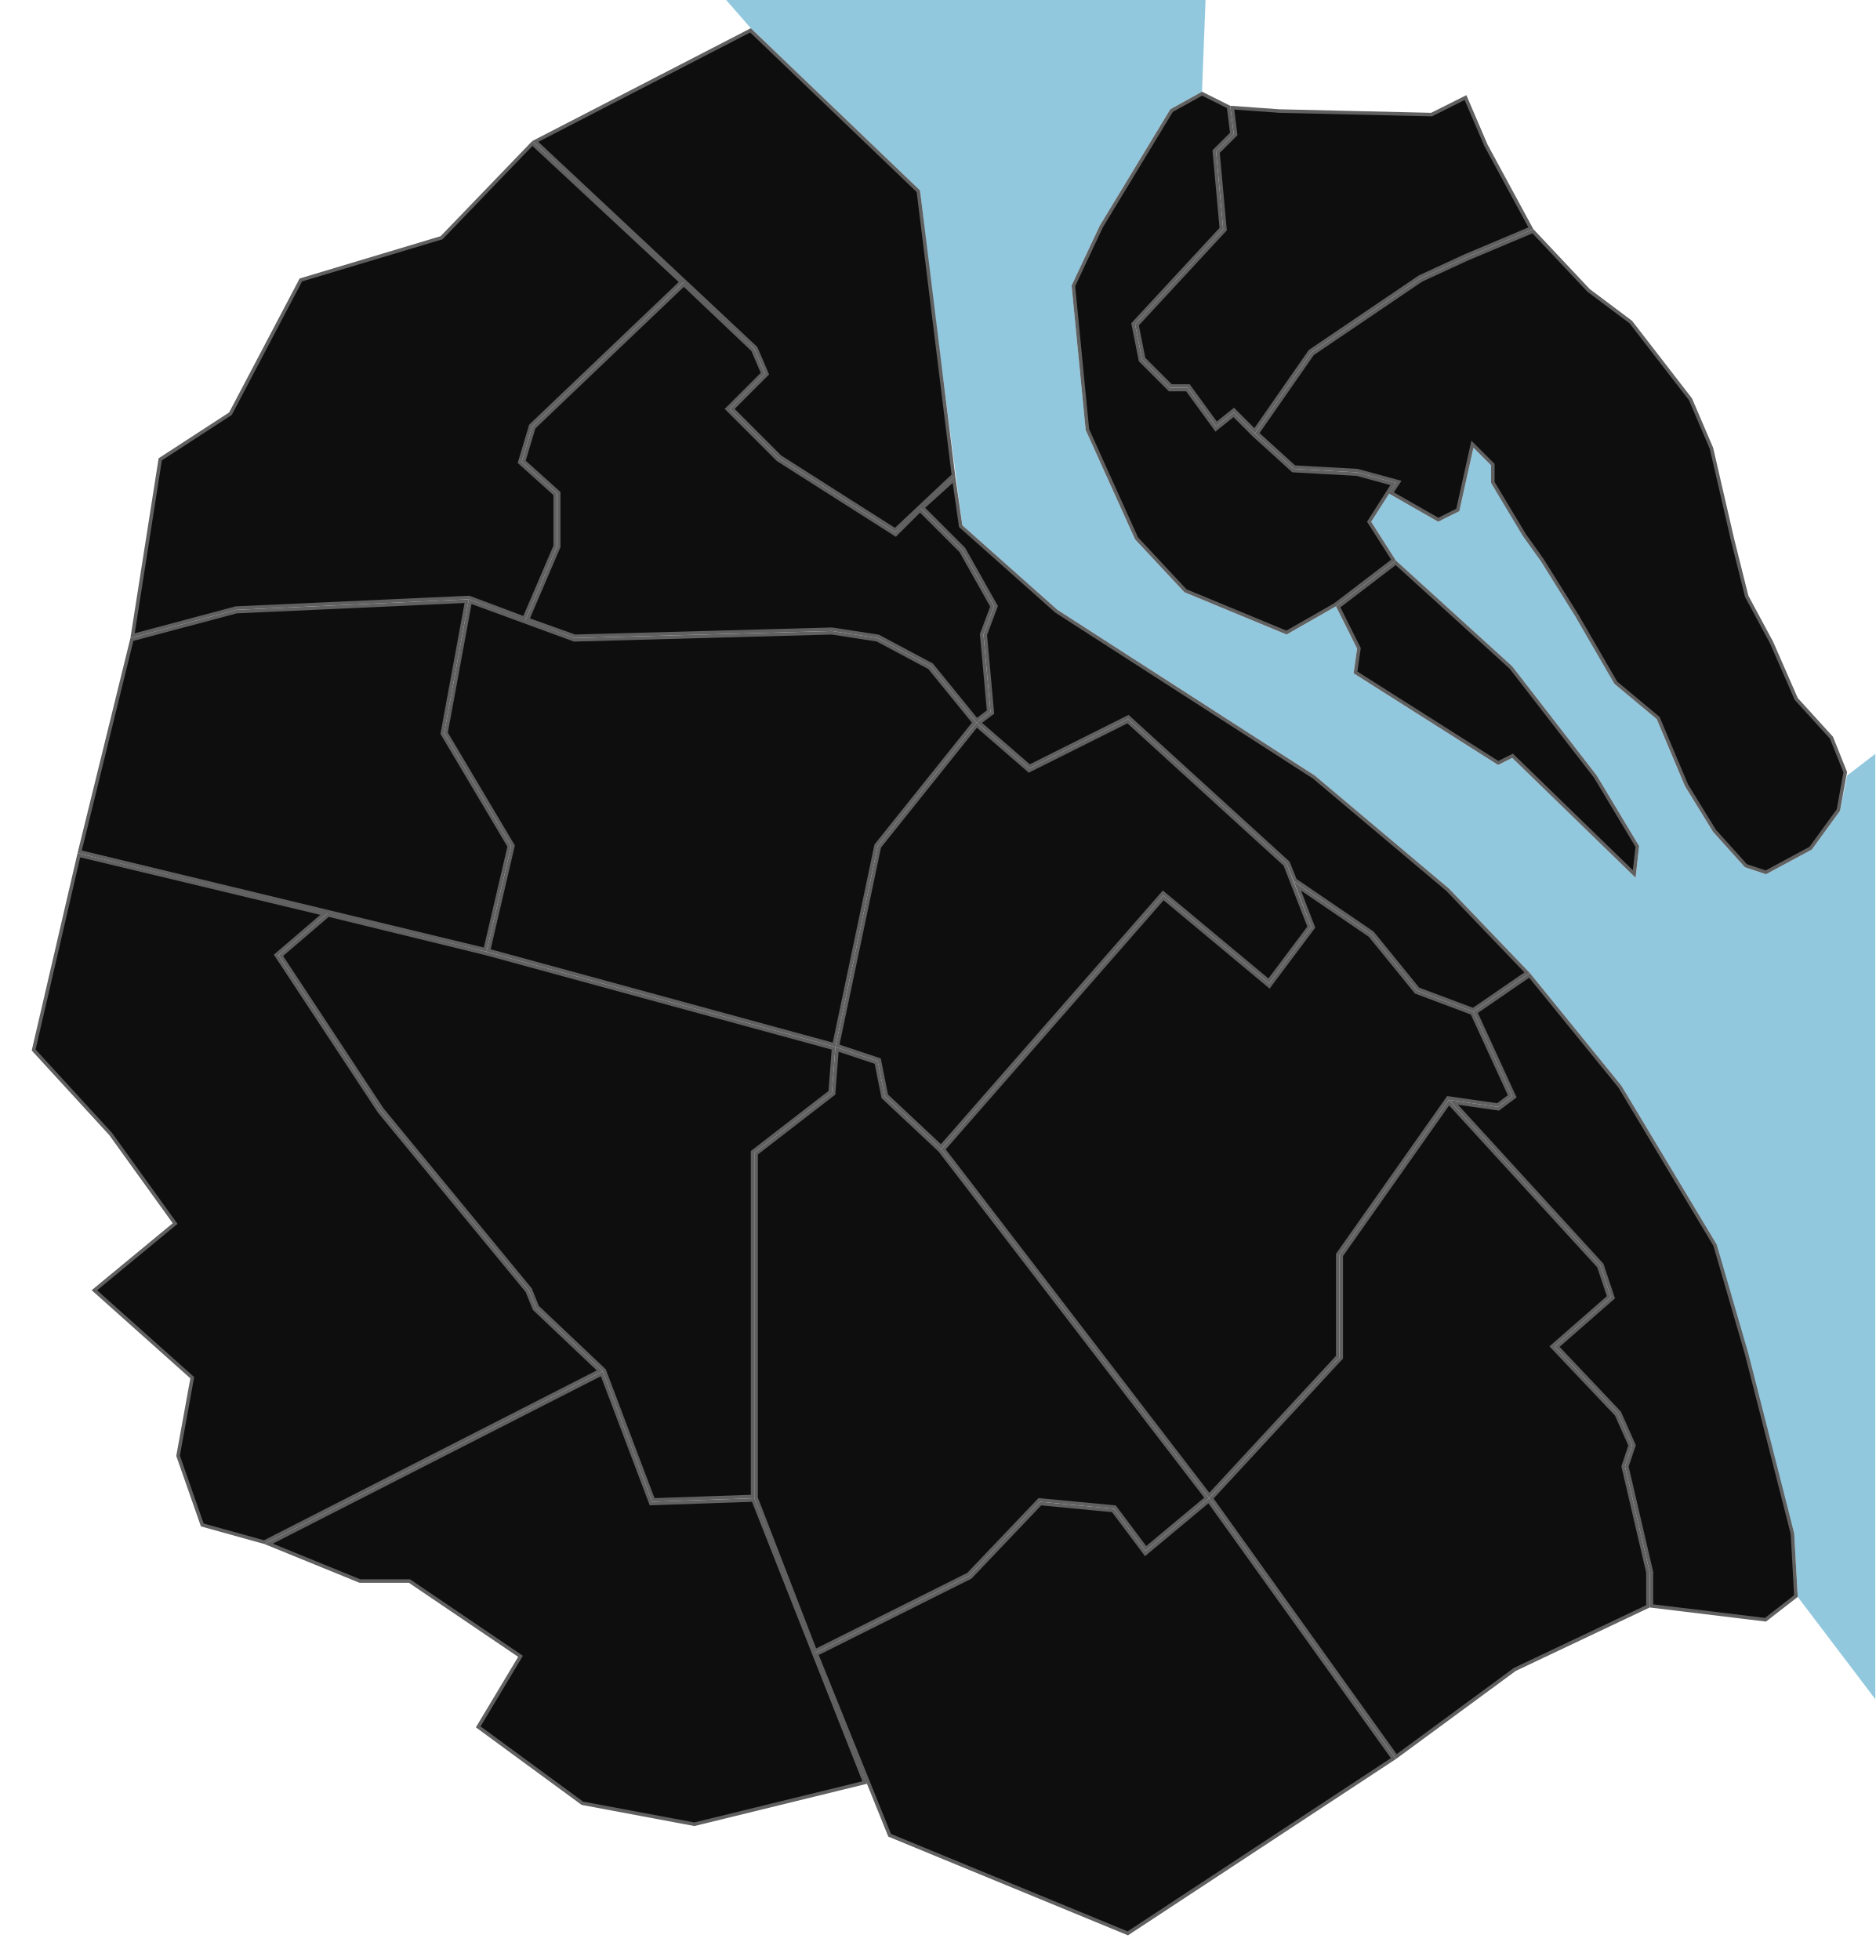
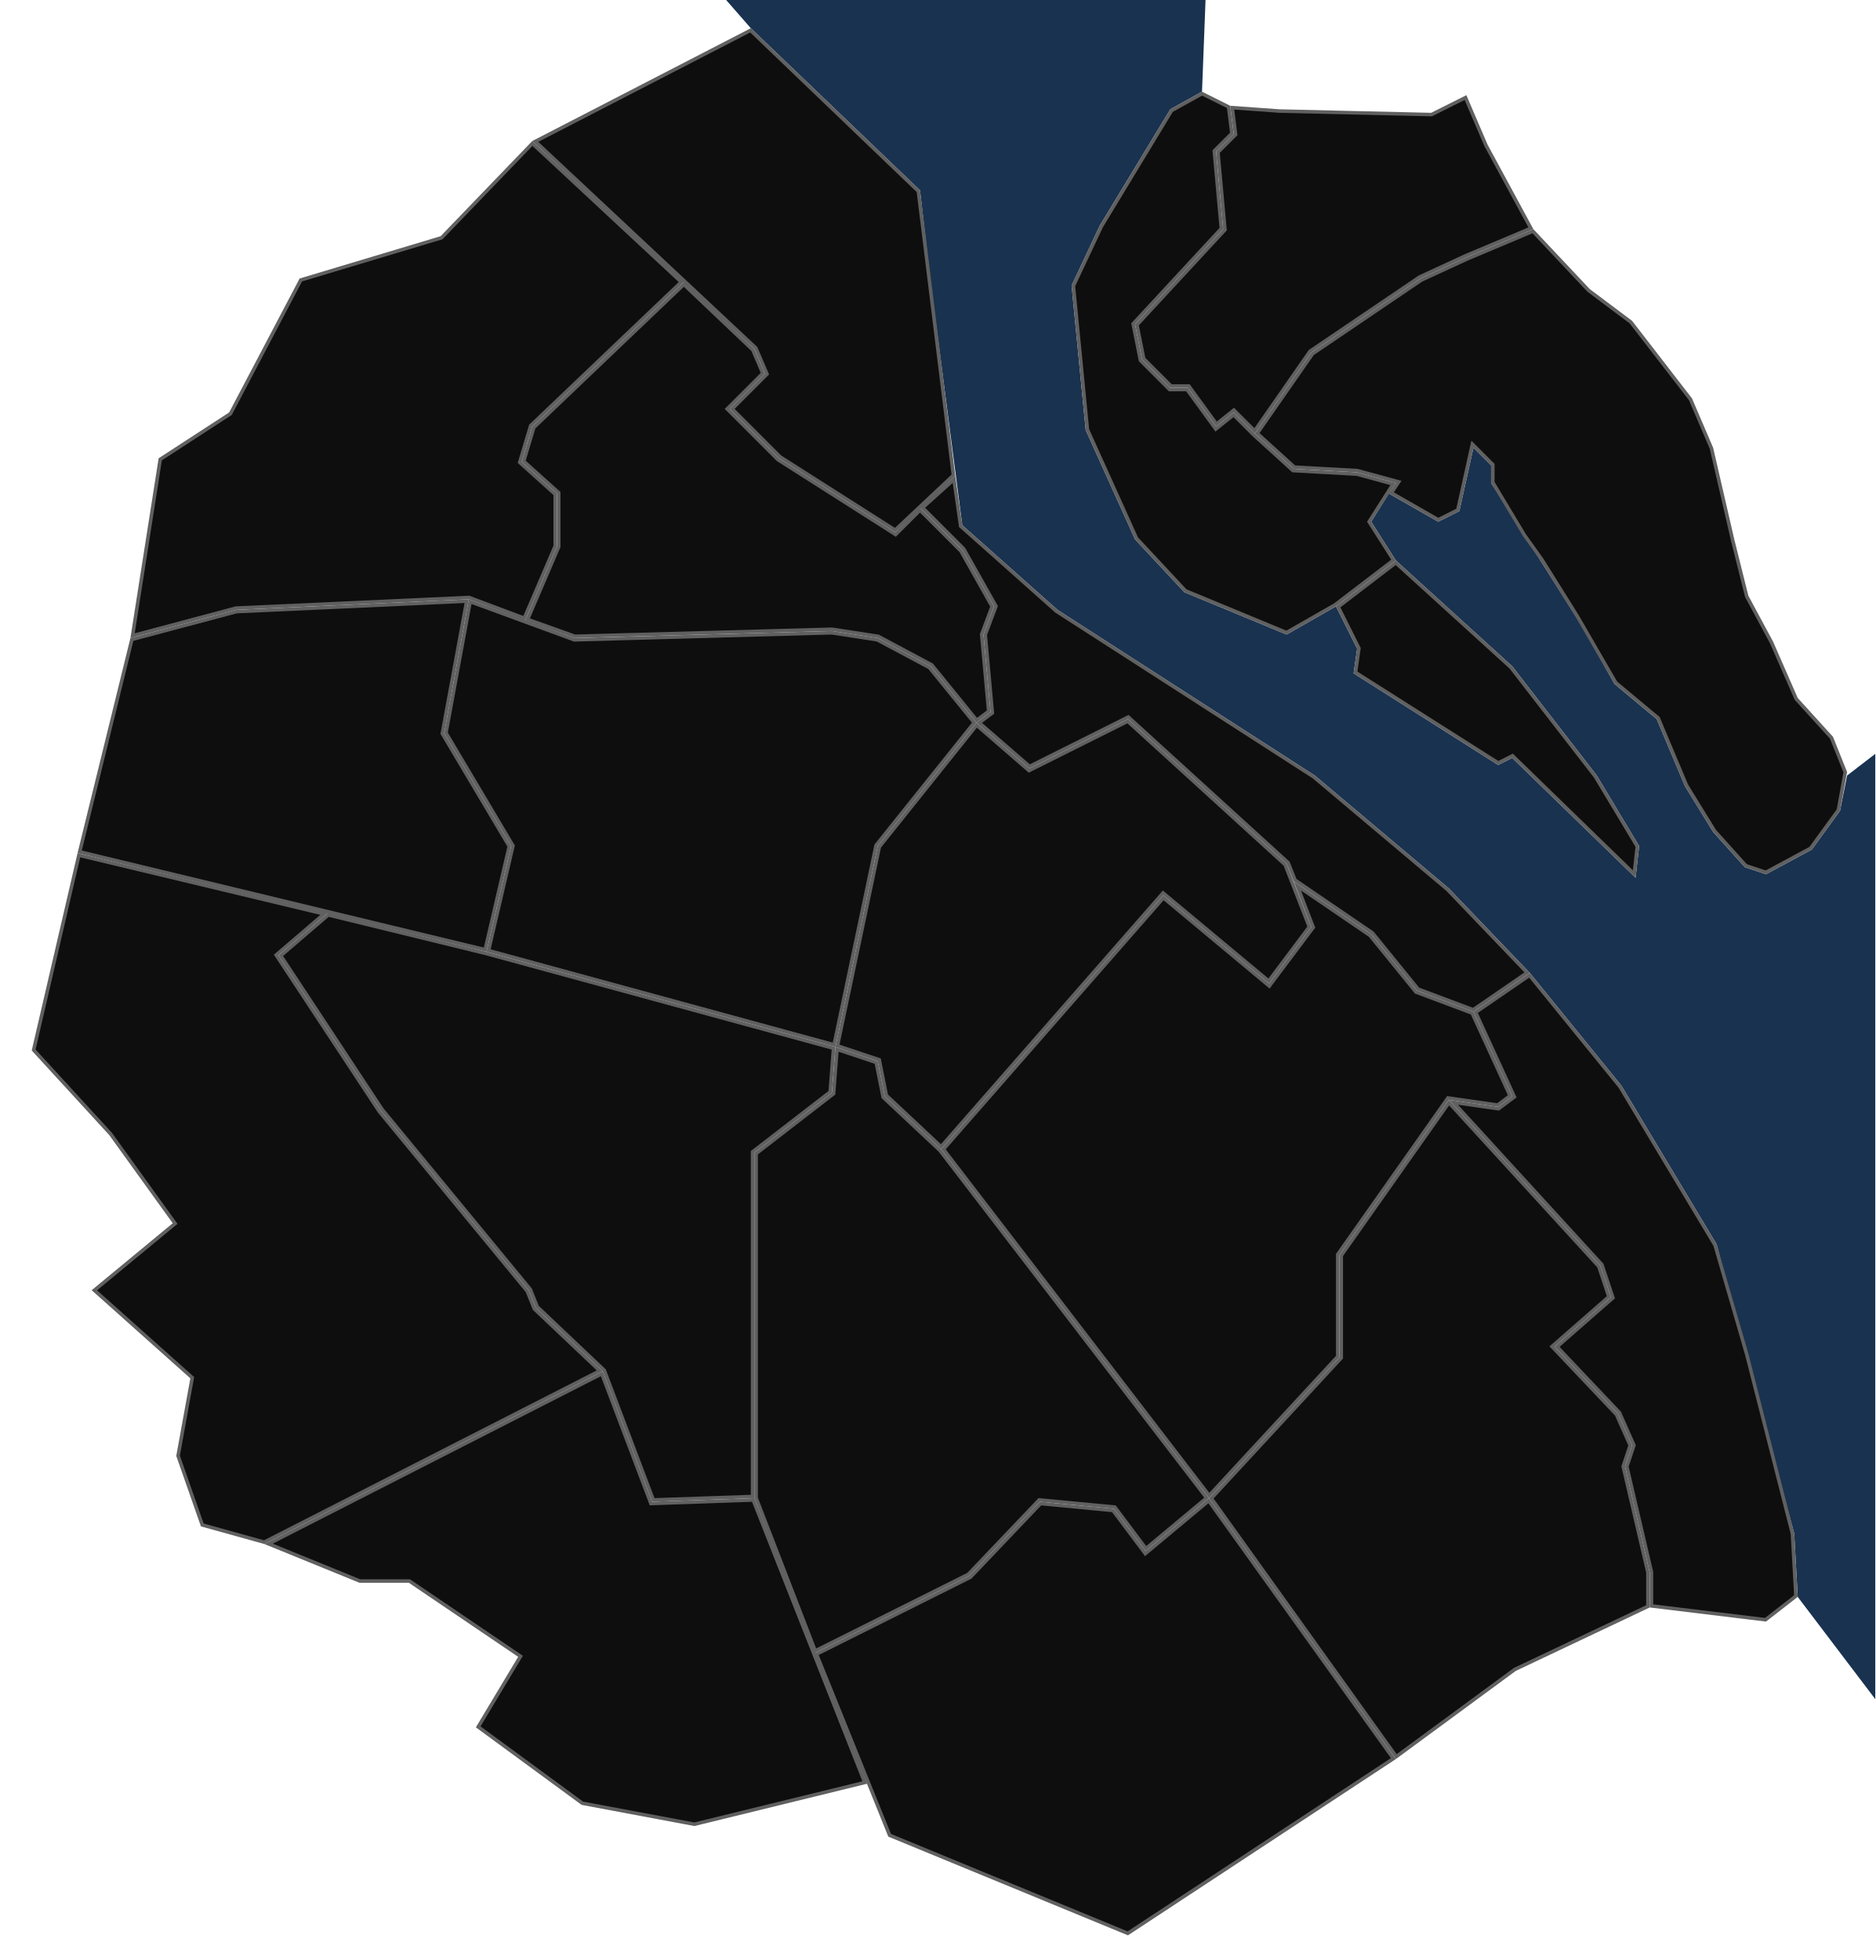
<svg xmlns="http://www.w3.org/2000/svg" width="266" height="278" viewBox="0 0 266 278" fill="none">
  <path d="M124.745 150.451L124.717 150.309L124.579 150.263L118.791 148.333L124.732 120.11L138.533 102.859L145.836 109.189L145.962 109.298L146.112 109.224L159.958 102.3L182.288 122.645L185.717 131.461L179.958 139.139L165.16 126.808L164.973 126.652L164.812 126.835L133.482 162.641L125.729 155.372L124.745 150.451Z" fill="#0E0E0F" stroke="#606060" stroke-width="0.5" />
  <path d="M175.248 18.969L174.786 15.271L181.482 15.749L181.482 15.75L181.494 15.75L202.994 16.25L203.056 16.251L203.112 16.224L207.875 13.842L210.77 20.599L210.775 20.609L210.78 20.619L217.149 32.377L207.903 36.27L207.903 36.27L207.895 36.273L201.395 39.273L201.377 39.282L201.36 39.293L185.86 49.793L185.821 49.819L185.795 49.857L177.965 61.112L175.177 58.323L175.019 58.165L174.844 58.305L172.548 60.141L168.702 54.853L168.627 54.75H168.5H166.104L162.23 50.877L161.27 46.076L173.683 32.67L173.759 32.588L173.749 32.477L172.76 21.594L175.177 19.177L175.263 19.09L175.248 18.969Z" fill="#0E0E0F" stroke="#606060" stroke-width="0.5" />
-   <path d="M130.5 27L106.5 4L103 0H171L170.5 13L166 15.5L156 32L152 40.5L154 61L161 76.5L168 84L182.5 90L189.5 86L192.5 92L192 95.5L212.5 108.5L214.5 107.5L232 124.5L232.5 120L226.5 110L214.5 94.5L198 79.5L194.5 74L197 70L204 74L207 72.5L209 63.5L211.5 66V68.5L218.5 79.5L224.5 89L229 97L235 102L239 111.5L243 118L247.5 123L250.5 124L257 120.5L261 115L262 110L266 106.925V241L255 226.5L254.5 217.5L246.5 188L243.5 176.5L230 154L217 138L205.5 126L186.5 110L150 86.5L136.5 74.5L132 40L130.5 27Z" fill="#92C8DE" />
+   <path d="M130.5 27L106.5 4L103 0H171L170.5 13L166 15.5L156 32L152 40.5L154 61L161 76.5L168 84L182.5 90L189.5 86L192.5 92L192 95.5L212.5 108.5L214.5 107.5L232 124.5L232.5 120L226.5 110L214.5 94.5L198 79.5L194.5 74L197 70L204 74L207 72.5L209 63.5L211.5 66V68.5L218.5 79.5L224.5 89L229 97L235 102L239 111.5L243 118L247.5 123L250.5 124L257 120.5L261 115L262 110L266 106.925V241L255 226.5L254.5 217.5L246.5 188L243.5 176.5L230 154L217 138L205.5 126L186.5 110L150 86.5L136.5 74.5L132 40L130.5 27Z" fill="#193250" />
  <path d="M208.756 63.446L206.782 72.33L204.008 73.717L197.357 69.916L198.208 68.639L198.4 68.35L198.066 68.259L192.566 66.759L192.54 66.752L192.514 66.75L183.602 66.255L178.331 61.463L186.179 50.181L201.623 39.718L208.101 36.729L217.437 32.798L225.318 41.171L225.333 41.187L225.35 41.2L231.323 45.68L239.783 56.628L242.761 63.578L245.756 76.556L245.757 76.561L247.757 84.561L247.765 84.591L247.78 84.618L251.275 91.109L254.771 99.1L254.787 99.138L254.815 99.168L259.785 104.635L261.741 109.526L260.764 114.899L256.831 120.307L250.477 123.729L247.642 122.784L243.201 117.85L239.223 111.385L235.23 101.903L235.207 101.847L235.16 101.808L229.194 96.836L223.716 87.375L223.716 87.375L223.712 87.368L218.712 79.368L218.708 79.361L218.703 79.355L216.209 75.863L211.75 68.431V66V65.896L211.677 65.823L209.177 63.323L208.855 63.001L208.756 63.446Z" fill="#0E0E0F" stroke="#606060" stroke-width="0.5" />
  <path d="M232.242 120.056L231.808 123.965L214.674 107.321L214.547 107.197L214.388 107.276L212.515 108.213L192.27 95.375L192.747 92.035L192.759 91.958L192.724 91.888L189.816 86.073L197.986 79.825L214.316 94.67L226.293 110.141L232.242 120.056Z" fill="#0E0E0F" stroke="#606060" stroke-width="0.5" />
  <path d="M172.656 60.695L174.981 58.835L177.823 61.677L177.823 61.677L177.832 61.685L183.332 66.685L183.398 66.745L183.486 66.75L192.46 67.248L197.607 68.652L194.289 73.866L194.204 74L194.289 74.134L197.666 79.441L189.361 85.791L182.482 89.722L168.146 83.79L161.211 76.36L154.245 60.935L152.255 40.544L156.221 32.118L166.179 15.686L170.506 13.283L174.269 15.164L174.737 18.91L172.323 21.323L172.24 21.406L172.251 21.523L173.241 32.412L160.817 45.83L160.73 45.924L160.755 46.049L161.755 51.049L161.77 51.123L161.823 51.177L165.823 55.177L165.896 55.25H166H168.373L172.298 60.647L172.452 60.859L172.656 60.695Z" fill="#0E0E0F" stroke="#606060" stroke-width="0.5" />
  <path d="M92.266 213.088L92.33 213.256L92.509 213.25L106.832 212.756L122.662 252.825L98.493 258.744L82.602 255.765L67.832 244.933L73.714 235.129L73.836 234.926L73.64 234.793L58.14 224.293L58.077 224.25H58H51.049L38.1 218.974L85.365 194.85L92.266 213.088Z" fill="#0E0E0F" stroke="#606060" stroke-width="0.5" />
  <path d="M53.791 157.638L53.799 157.649L53.807 157.659L74.782 183.129L75.768 185.593L75.788 185.644L75.828 185.681L85.071 194.438L37.473 218.733L28.693 216.294L25.258 206.48L27.246 195.545L27.271 195.407L27.166 195.314L13.384 183.007L24.659 173.693L24.84 173.544L24.703 173.354L15.703 160.854L15.694 160.842L15.684 160.831L4.773 148.928L11.187 121.302L45.965 129.629L39.337 135.31L39.17 135.454L39.291 135.638L53.791 157.638Z" fill="#0E0E0F" stroke="#606060" stroke-width="0.5" />
  <path d="M214.65 155.7L214.811 155.579L214.727 155.396L209.315 143.587L216.951 138.337L229.795 154.144L243.269 176.601L247.759 192.066L254.252 217.538L254.743 226.383L250.428 229.739L234.25 227.778V223V222.971L234.243 222.943L230.76 208.012L231.737 205.079L231.768 204.987L231.728 204.898L229.728 200.398L229.711 200.359L229.681 200.328L220.86 191.017L228.665 184.188L228.79 184.079L228.737 183.921L227.237 179.421L227.22 179.37L227.184 179.331L206.156 156.346L212.465 157.247L212.567 157.262L212.65 157.2L214.65 155.7Z" fill="#0E0E0F" stroke="#606060" stroke-width="0.5" />
  <path d="M136.677 77.823L130.863 72.01L135.319 67.999L136.253 74.535L136.265 74.626L136.334 74.687L149.834 86.687L149.848 86.7L149.865 86.71L186.351 110.202L205.329 126.183L216.616 137.961L208.966 143.22L201.151 140.29L194.694 132.342L194.671 132.314L194.641 132.293L183.704 124.836L182.732 122.407L182.711 122.354L182.668 122.315L160.168 101.815L160.042 101.7L159.888 101.776L146.038 108.702L138.898 102.514L140.65 101.2L140.762 101.116L140.749 100.977L139.754 90.034L141.234 86.088L141.275 85.979L141.218 85.877L136.718 77.877L136.701 77.847L136.677 77.823Z" fill="#0E0E0F" stroke="#606060" stroke-width="0.5" />
  <path d="M81.54 90.249L74.835 87.854L79.23 77.599L79.25 77.551V77.5V70V69.889L79.167 69.814L74.285 65.42L75.72 60.635L97 40.345L106.79 49.646L108.204 52.943L103.323 57.823L103.146 58L103.323 58.177L110.323 65.177L110.343 65.196L110.366 65.211L126.866 75.711L127.035 75.819L127.177 75.677L130.5 72.354L136.299 78.153L140.725 86.021L139.266 89.912L139.246 89.966L139.251 90.023L140.238 100.884L138.542 102.156L132.194 94.342L132.162 94.303L132.118 94.279L124.618 90.279L124.58 90.259L124.538 90.253L118.038 89.253L118.016 89.249L117.993 89.25L81.54 90.249Z" fill="#0E0E0F" stroke="#606060" stroke-width="0.5" />
  <path d="M33.436 86.258L18.806 90.159L22.73 65.149L32.636 58.71L32.691 58.674L32.721 58.616L42.672 39.709L62.572 33.739L62.635 33.721L62.68 33.673L75.51 20.35L96.635 40.002L75.328 60.319L75.28 60.365L75.26 60.428L73.76 65.428L73.715 65.58L73.833 65.686L78.75 70.111V77.449L74.364 87.682L66.588 84.766L66.54 84.748L66.489 84.75L33.489 86.25L33.462 86.251L33.436 86.258Z" fill="#0E0E0F" stroke="#606060" stroke-width="0.5" />
  <path d="M137.612 223.724L137.651 223.704L137.681 223.672L147.597 213.26L157.866 214.238L162.3 220.15L162.458 220.361L162.66 220.192L171.453 212.864L197.645 249.434L159.973 274.219L126.192 260.309L115.818 234.62L137.612 223.724Z" fill="#0E0E0F" stroke="#606060" stroke-width="0.5" />
  <path d="M171.155 212.462L162.542 219.639L158.2 213.85L158.134 213.762L158.024 213.751L147.524 212.751L147.403 212.74L147.319 212.828L137.349 223.296L115.634 234.153L107.25 212.453V163.623L118.153 155.198L118.241 155.13L118.249 155.019L118.725 148.838L124.283 150.691L125.255 155.549L125.271 155.628L125.329 155.682L133.314 163.168L171.155 212.462Z" fill="#0E0E0F" stroke="#606060" stroke-width="0.5" />
  <path d="M62.754 103.955L62.737 104.047L62.785 104.128L72.234 120.041L68.814 134.698L11.303 120.816L18.707 90.703L33.538 86.749L66.197 85.264L62.754 103.955Z" fill="#0E0E0F" stroke="#606060" stroke-width="0.5" />
  <path d="M106.847 163.302L106.75 163.377V163.5V212.258L92.67 212.744L85.734 194.412L85.713 194.358L85.672 194.319L76.212 185.356L75.232 182.907L75.218 182.871L75.193 182.841L54.201 157.351L39.83 135.546L46.565 129.773L68.937 135.242L68.941 135.243L118.235 148.687L117.759 154.87L106.847 163.302Z" fill="#0E0E0F" stroke="#606060" stroke-width="0.5" />
  <path d="M107.23 49.401L107.209 49.353L107.171 49.318L75.93 20.06L106.456 4.304L130.263 27.119L135.236 67.405L126.97 75.185L110.657 64.804L103.854 58L108.677 53.177L108.796 53.057L108.73 52.901L107.23 49.401Z" fill="#0E0E0F" stroke="#606060" stroke-width="0.5" />
  <path d="M214.852 236.799L198.056 249.149L171.822 212.52L190.184 192.67L190.25 192.598V192.5V178.079L205.525 156.398L226.78 179.63L228.21 183.921L220.335 190.812L220.14 190.983L220.319 191.172L229.289 200.641L231.232 205.013L230.263 207.921L230.24 207.988L230.257 208.057L233.75 223.029V227.842L214.893 236.774L214.871 236.784L214.852 236.799Z" fill="#0E0E0F" stroke="#606060" stroke-width="0.5" />
  <path d="M124.305 119.844L124.268 119.89L124.255 119.948L118.31 148.189L69.298 134.822L72.743 120.057L72.766 119.959L72.715 119.872L63.263 103.953L66.692 85.337L81.414 90.735L81.459 90.751L81.507 90.75L117.984 89.751L124.42 90.741L131.838 94.697L138.179 102.501L124.305 119.844Z" fill="#0E0E0F" stroke="#606060" stroke-width="0.5" />
  <path d="M186.233 131.41L184.021 125.658L194.329 132.686L200.806 140.658L200.849 140.71L200.912 140.734L208.816 143.698L214.189 155.421L212.433 156.738L205.535 155.753L205.384 155.731L205.296 155.856L189.796 177.856L189.75 177.921V178V192.402L171.518 212.113L133.823 163.01L165.027 127.348L179.84 139.692L180.042 139.861L180.2 139.65L186.2 131.65L186.283 131.539L186.233 131.41Z" fill="#0E0E0F" stroke="#606060" stroke-width="0.5" />
</svg>
